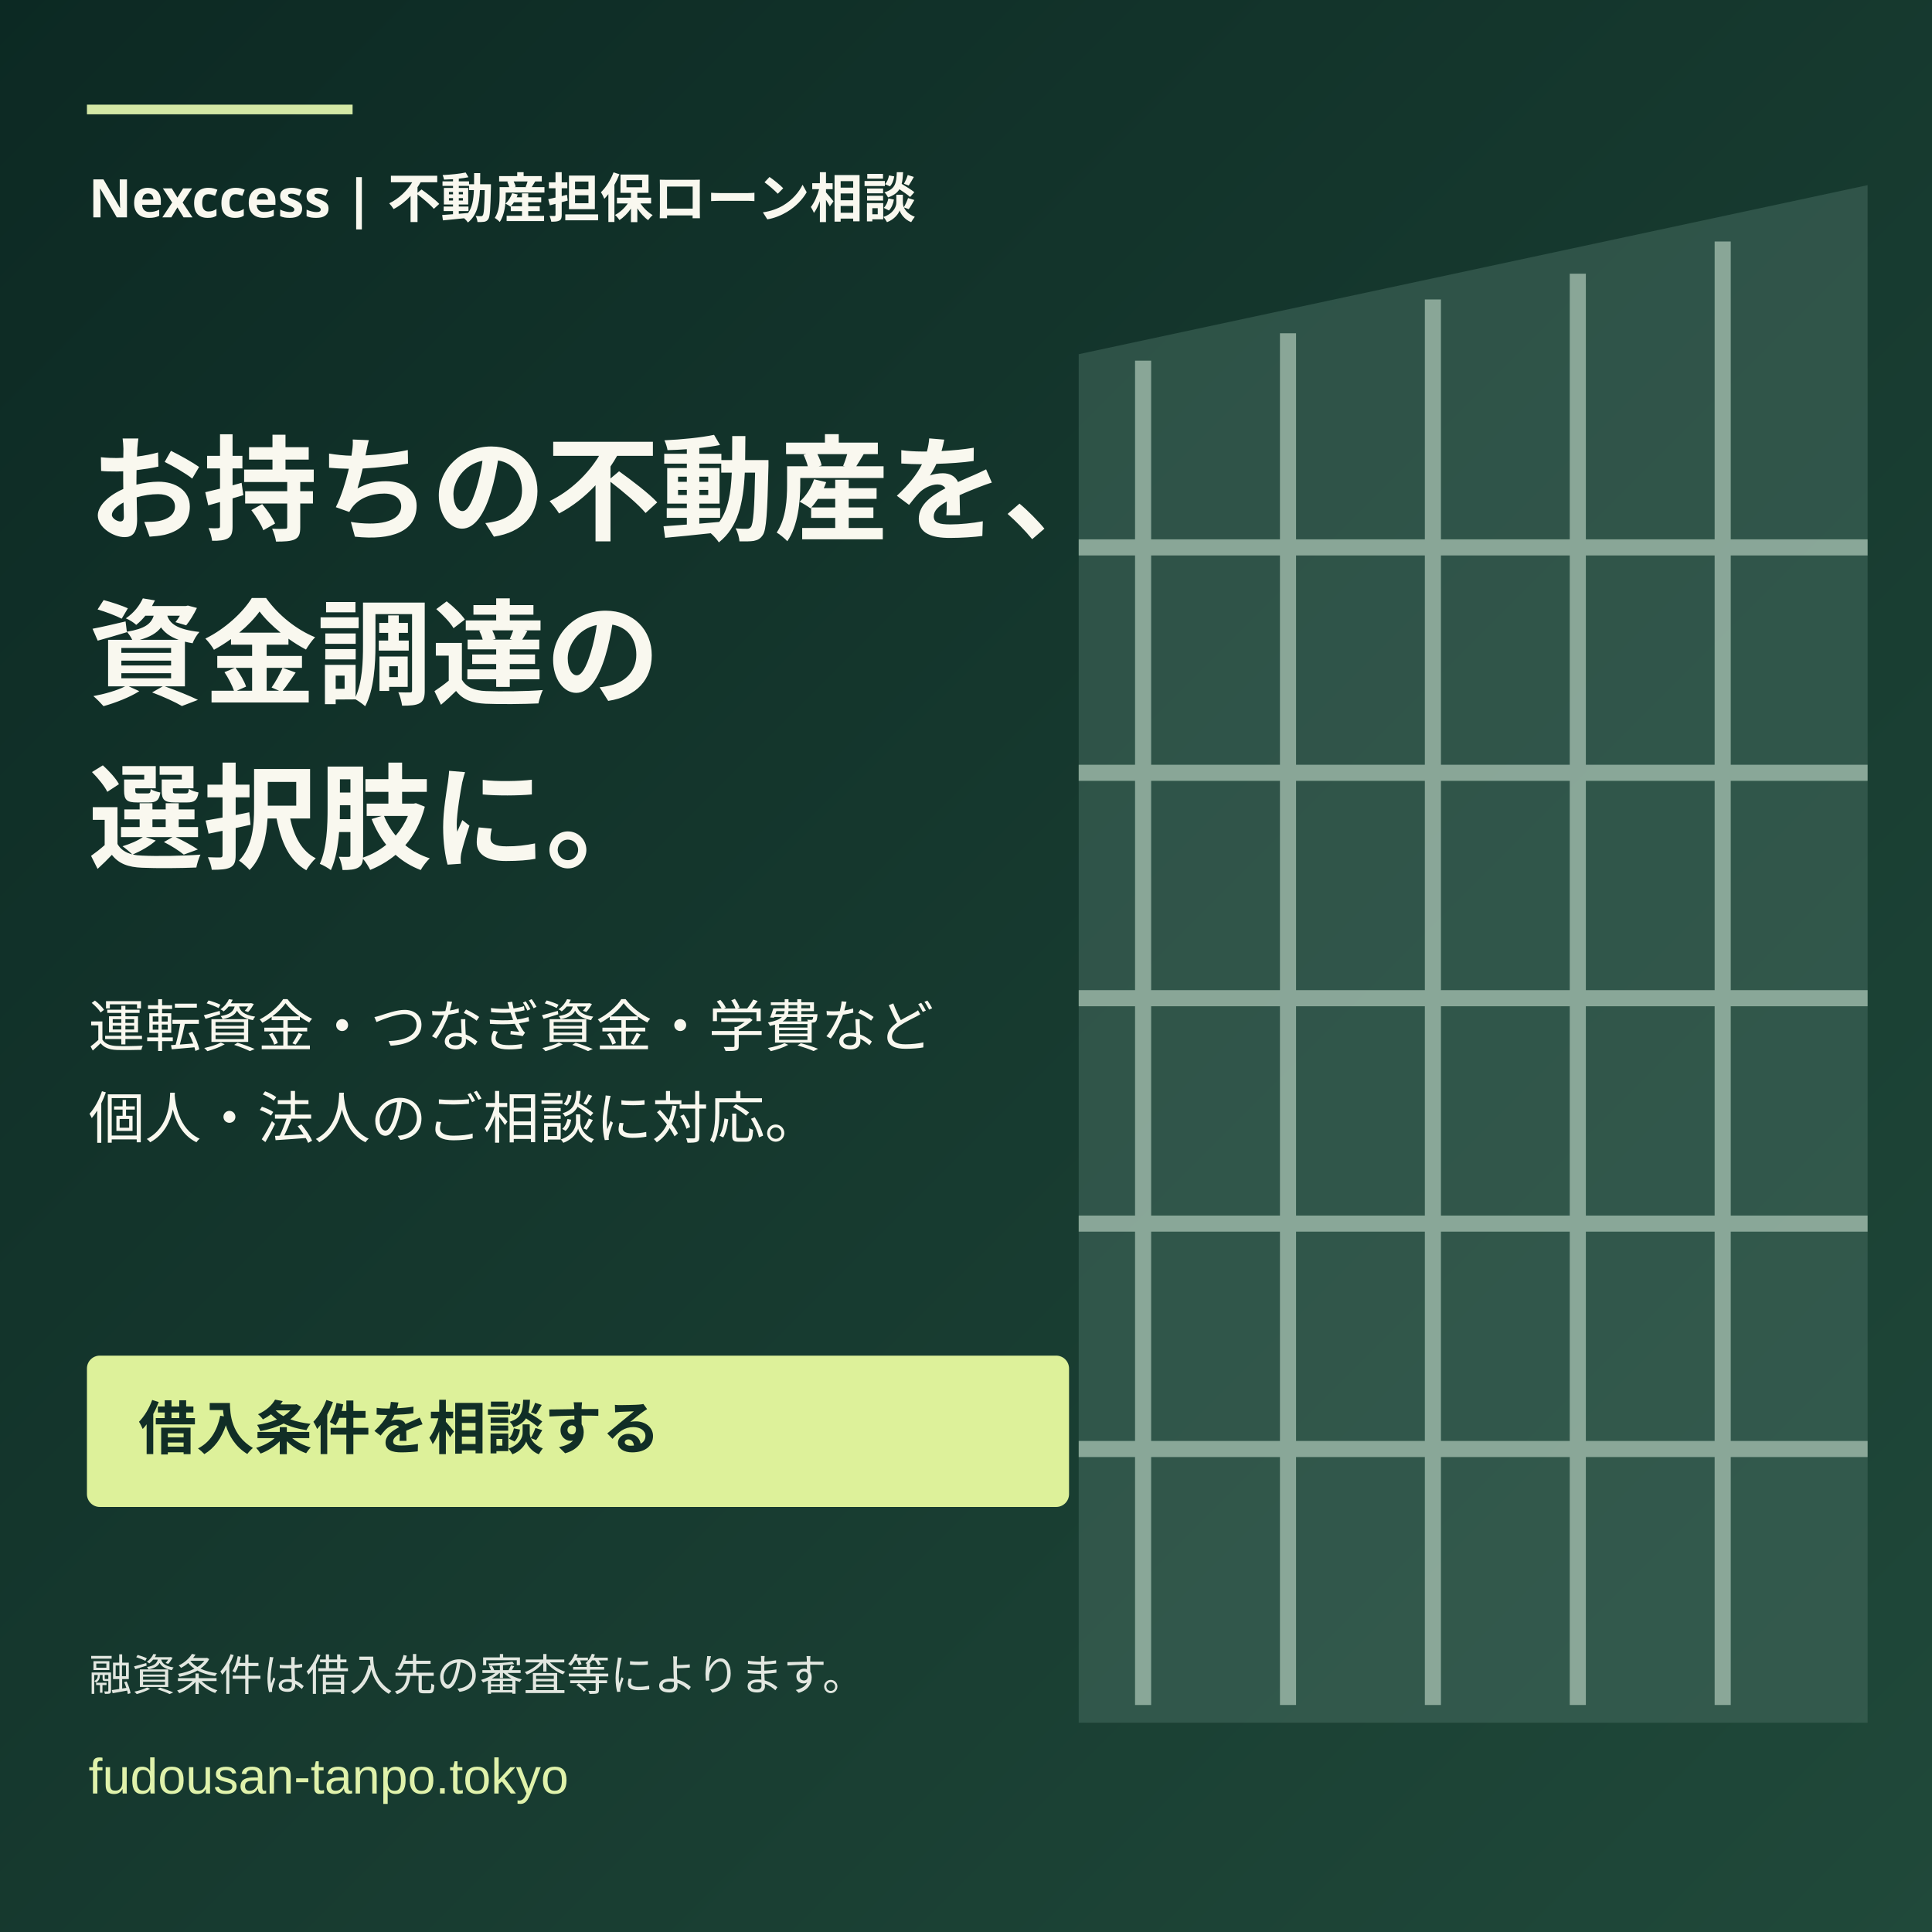
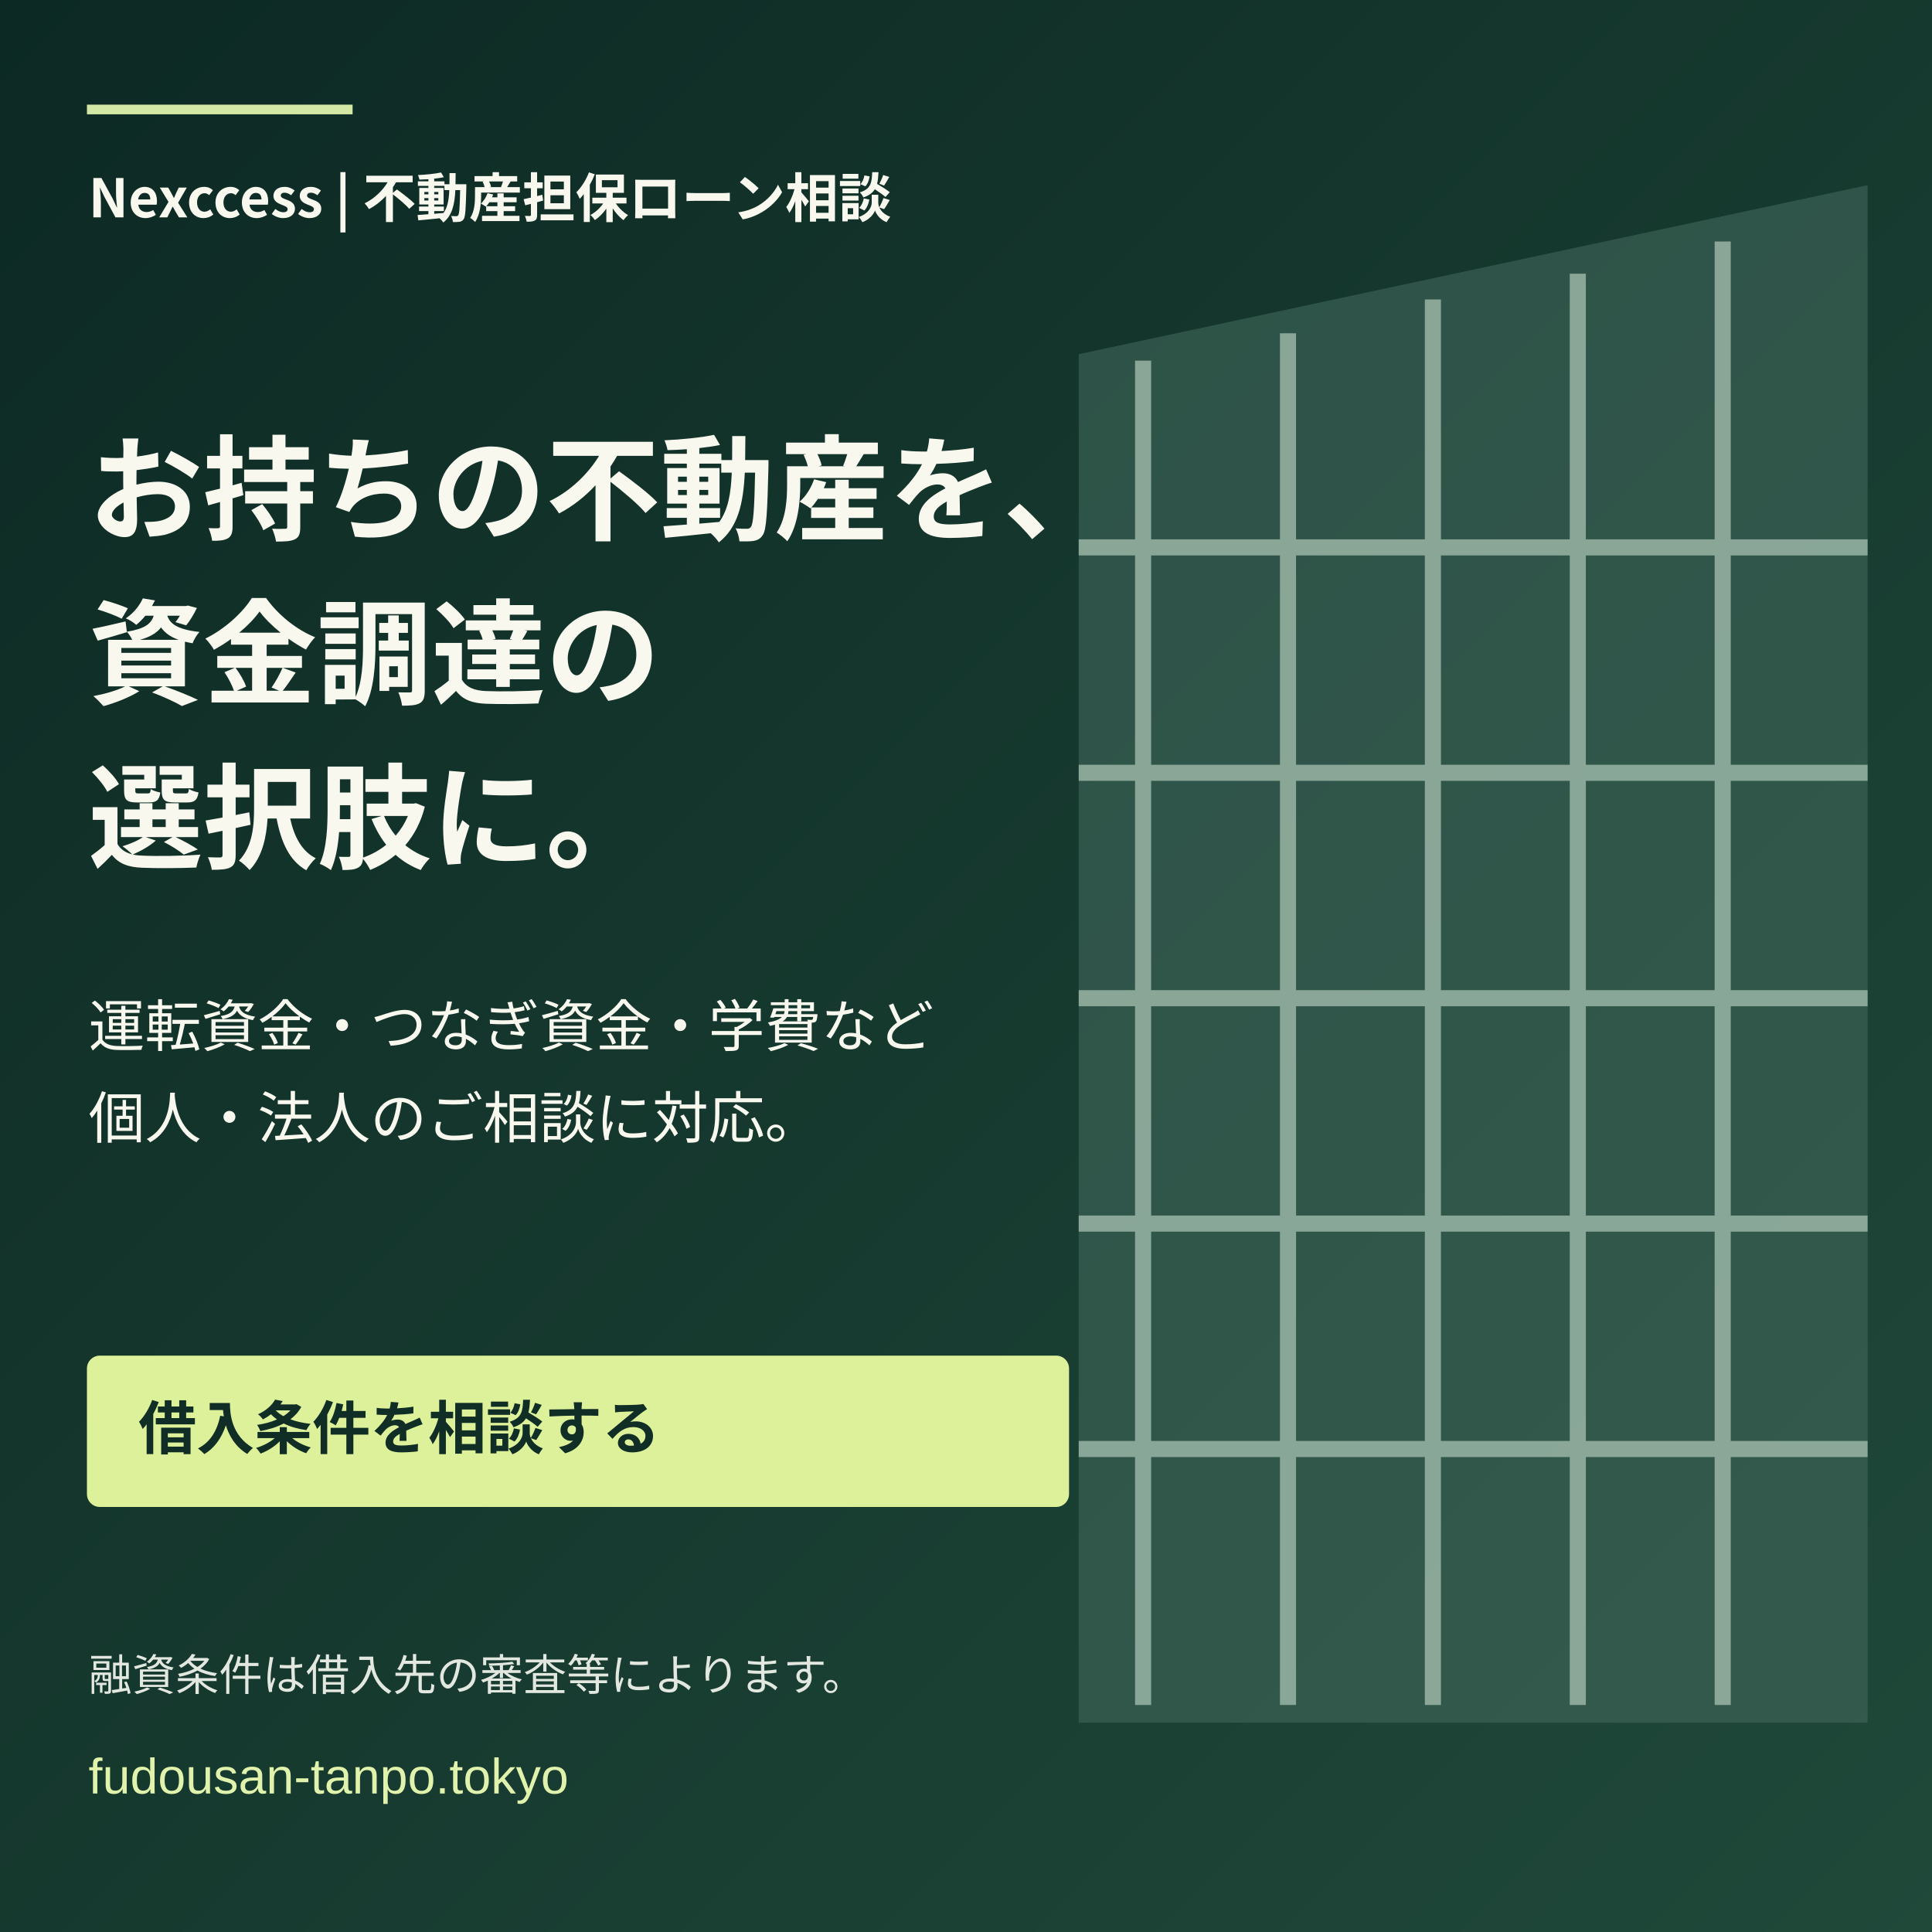
<svg xmlns="http://www.w3.org/2000/svg" width="1200" height="1200" viewBox="0 0 1200 1200">
  <defs>
    <linearGradient id="bg" x1="0" y1="0" x2="1" y2="1">
      <stop stop-color="#0C2923" />
      <stop offset="1" stop-color="#20493A" />
    </linearGradient>
  </defs>
  <rect width="1200" height="1200" fill="url(#bg)" />
  <path d="M670 220L1160 115V1070H670Z" fill="#42685B" opacity=".58" />
  <g stroke="#A7C2B2" stroke-width="10" opacity=".75">
    <path d="M710 224v835M800 207v852M890 186v873M980 170v889M1070 150v909" />
    <path d="M670 340h490M670 480h490M670 620h490M670 760h490M670 900h490" />
  </g>
  <rect x="54" y="65" width="165" height="6" fill="#D4E8A5" />
-   <g font-family="'Noto Sans JP','Yu Gothic',sans-serif" fill="#F9F8EF">
+   <g font-family="'Noto Sans CJK JP','Noto Sans JP','Yu Gothic',sans-serif" fill="#F9F8EF">
    <text x="55" y="135" font-size="33" font-weight="700">Nexccess  |  不動産担保ローン相談</text>
    <text x="55" y="330" font-size="71" font-weight="800">お持ちの不動産を、</text>
    <text x="55" y="432" font-size="71" font-weight="800">資金調達の</text>
    <text x="55" y="534" font-size="71" font-weight="800">選択肢に。</text>
    <text x="55" y="650" font-size="35">運転資金・つなぎ資金・学費など</text>
    <text x="55" y="707" font-size="35">個人・法人のご相談に対応。</text>
  </g>
  <rect x="54" y="842" width="610" height="94" rx="8" fill="#DDF19A" />
-   <text x="86" y="900" font-size="36" font-weight="700" fill="#112E26" font-family="'Noto Sans JP','Yu Gothic',sans-serif">借入条件を相談する</text>
-   <text x="55" y="1050" font-size="27" fill="#E2E7E0" font-family="'Noto Sans JP','Yu Gothic',sans-serif">融資条件は借入先の審査等によります。</text>
+   <text x="86" y="900" font-size="36" font-weight="700" fill="#112E26" font-family="'Noto Sans CJK JP','Noto Sans JP','Yu Gothic',sans-serif">借入条件を相談する</text>
+   <text x="55" y="1050" font-size="27" fill="#E2E7E0" font-family="'Noto Sans CJK JP','Noto Sans JP','Yu Gothic',sans-serif">融資条件は借入先の審査等によります。</text>
  <text x="55" y="1114" font-size="31" fill="#E0F2AB" font-family="Arial,sans-serif">fudousan-tanpo.tokyo</text>
</svg>
